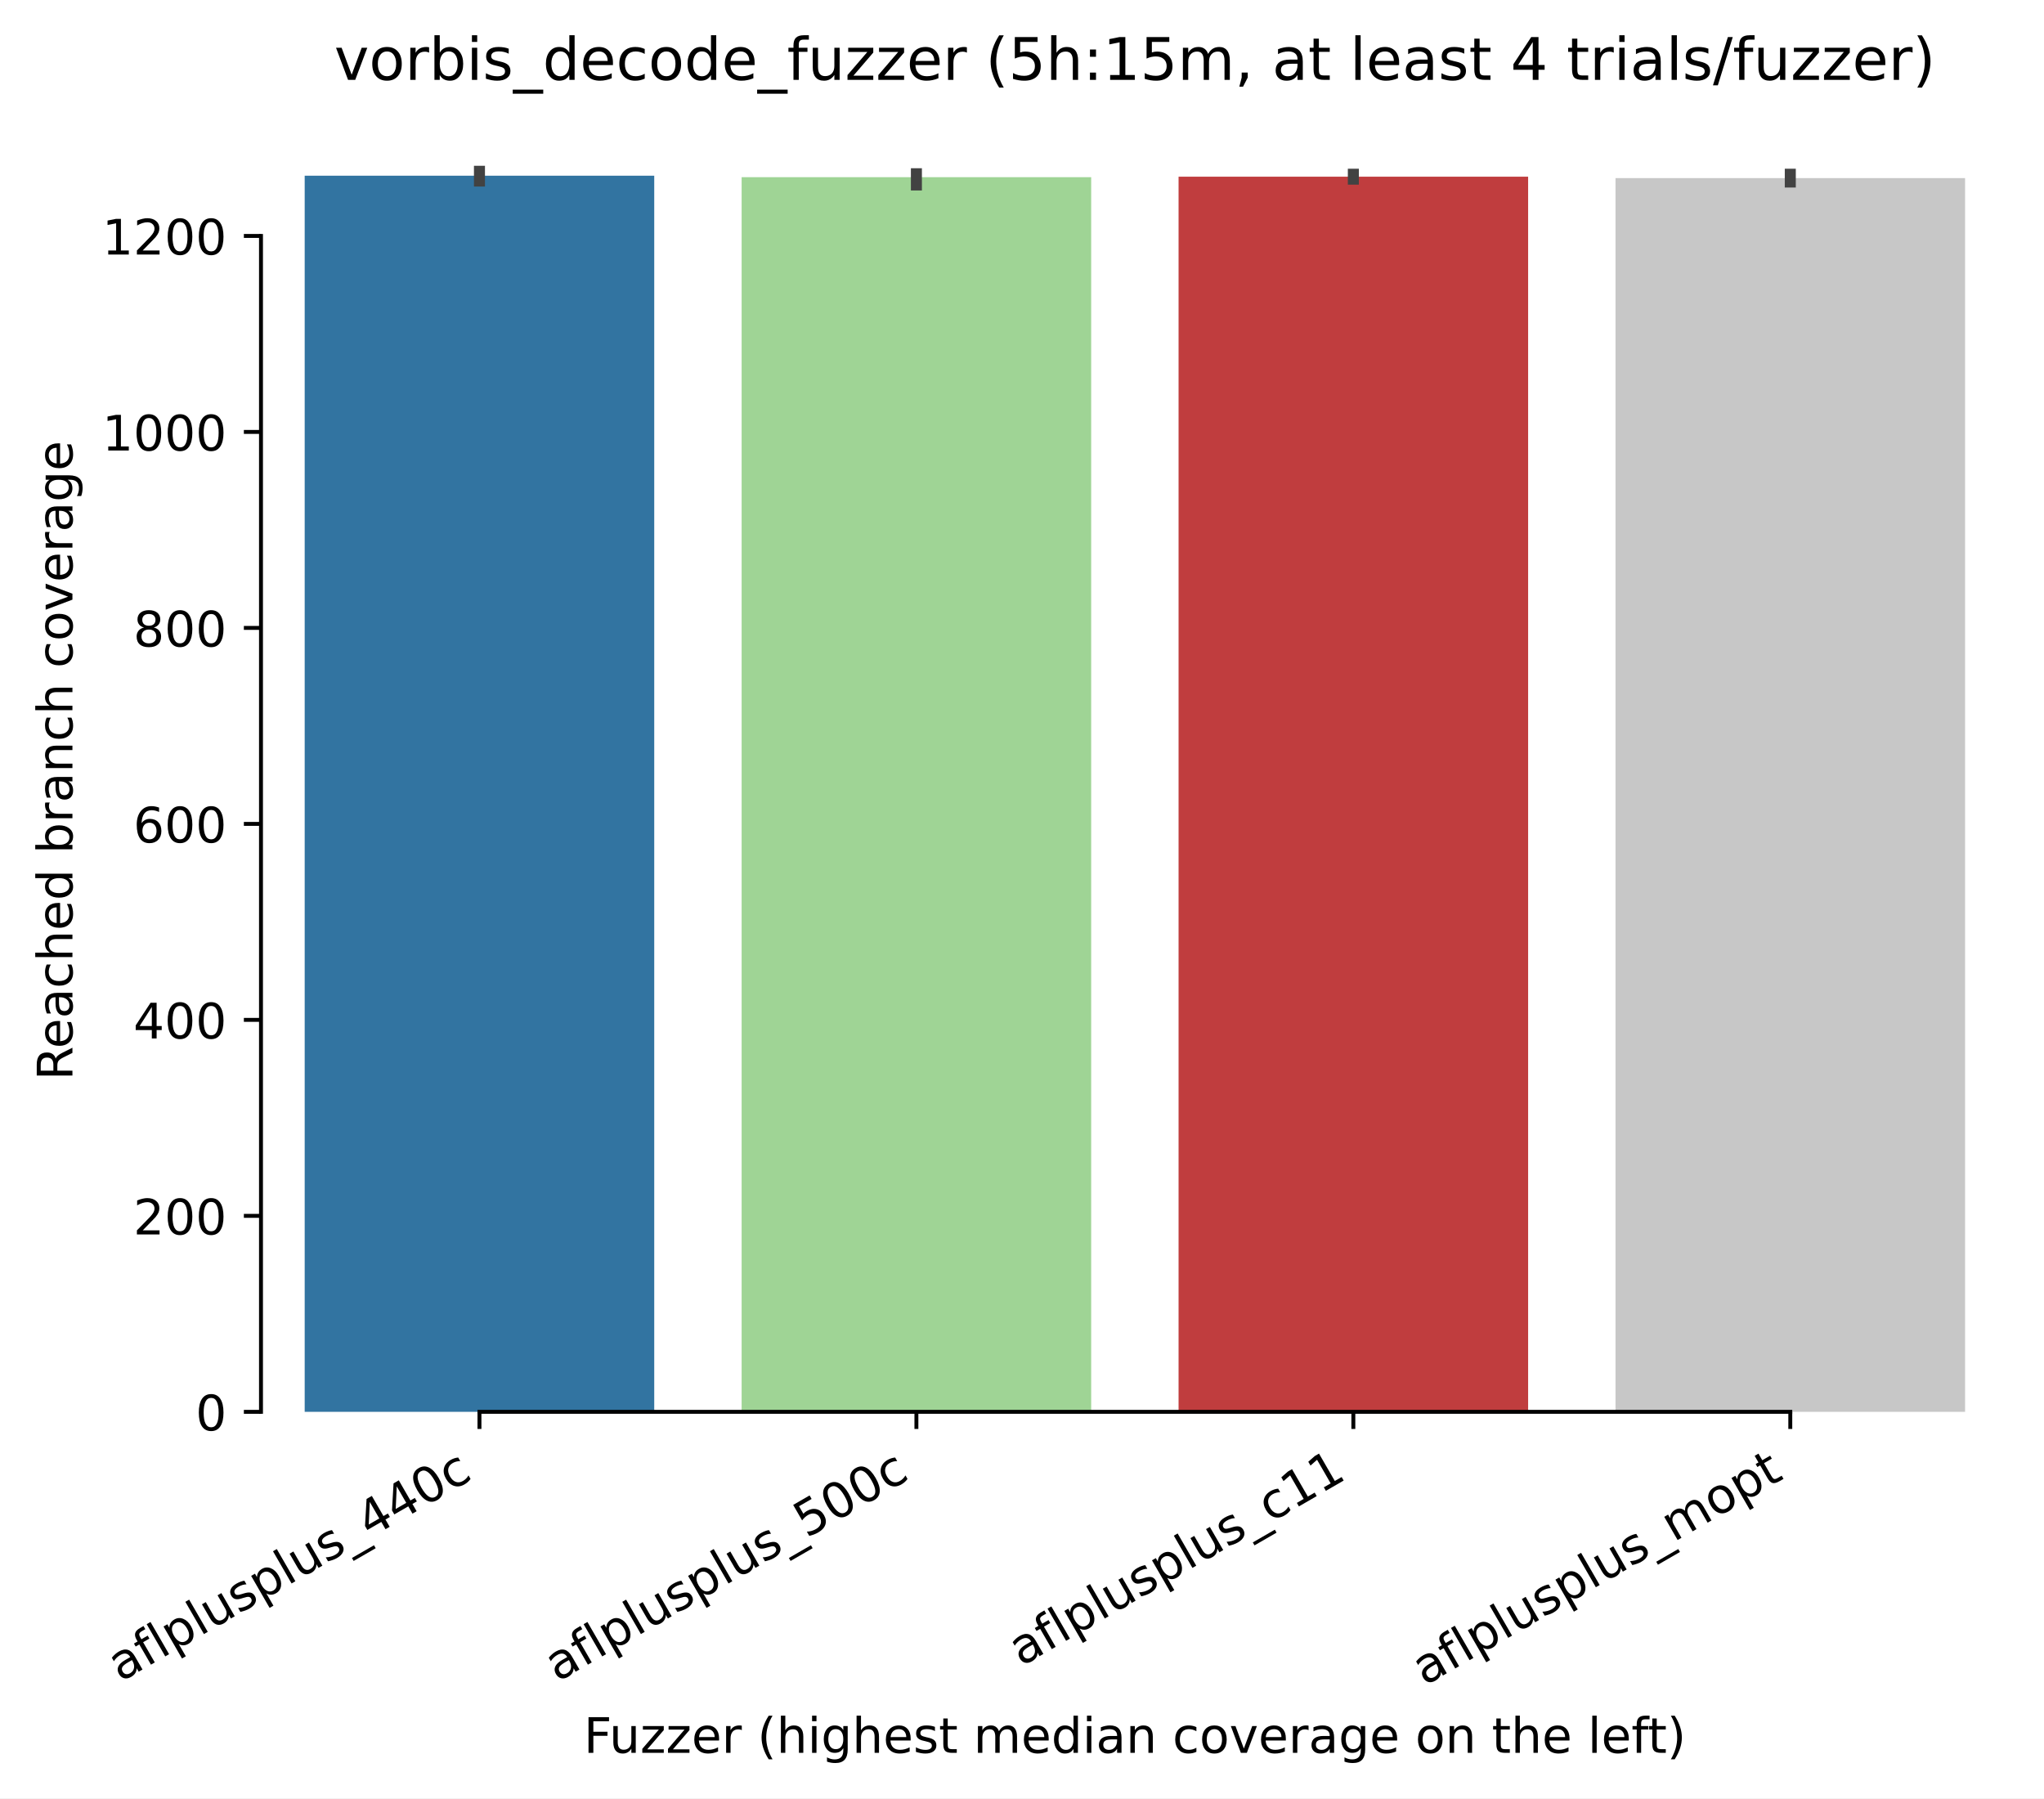
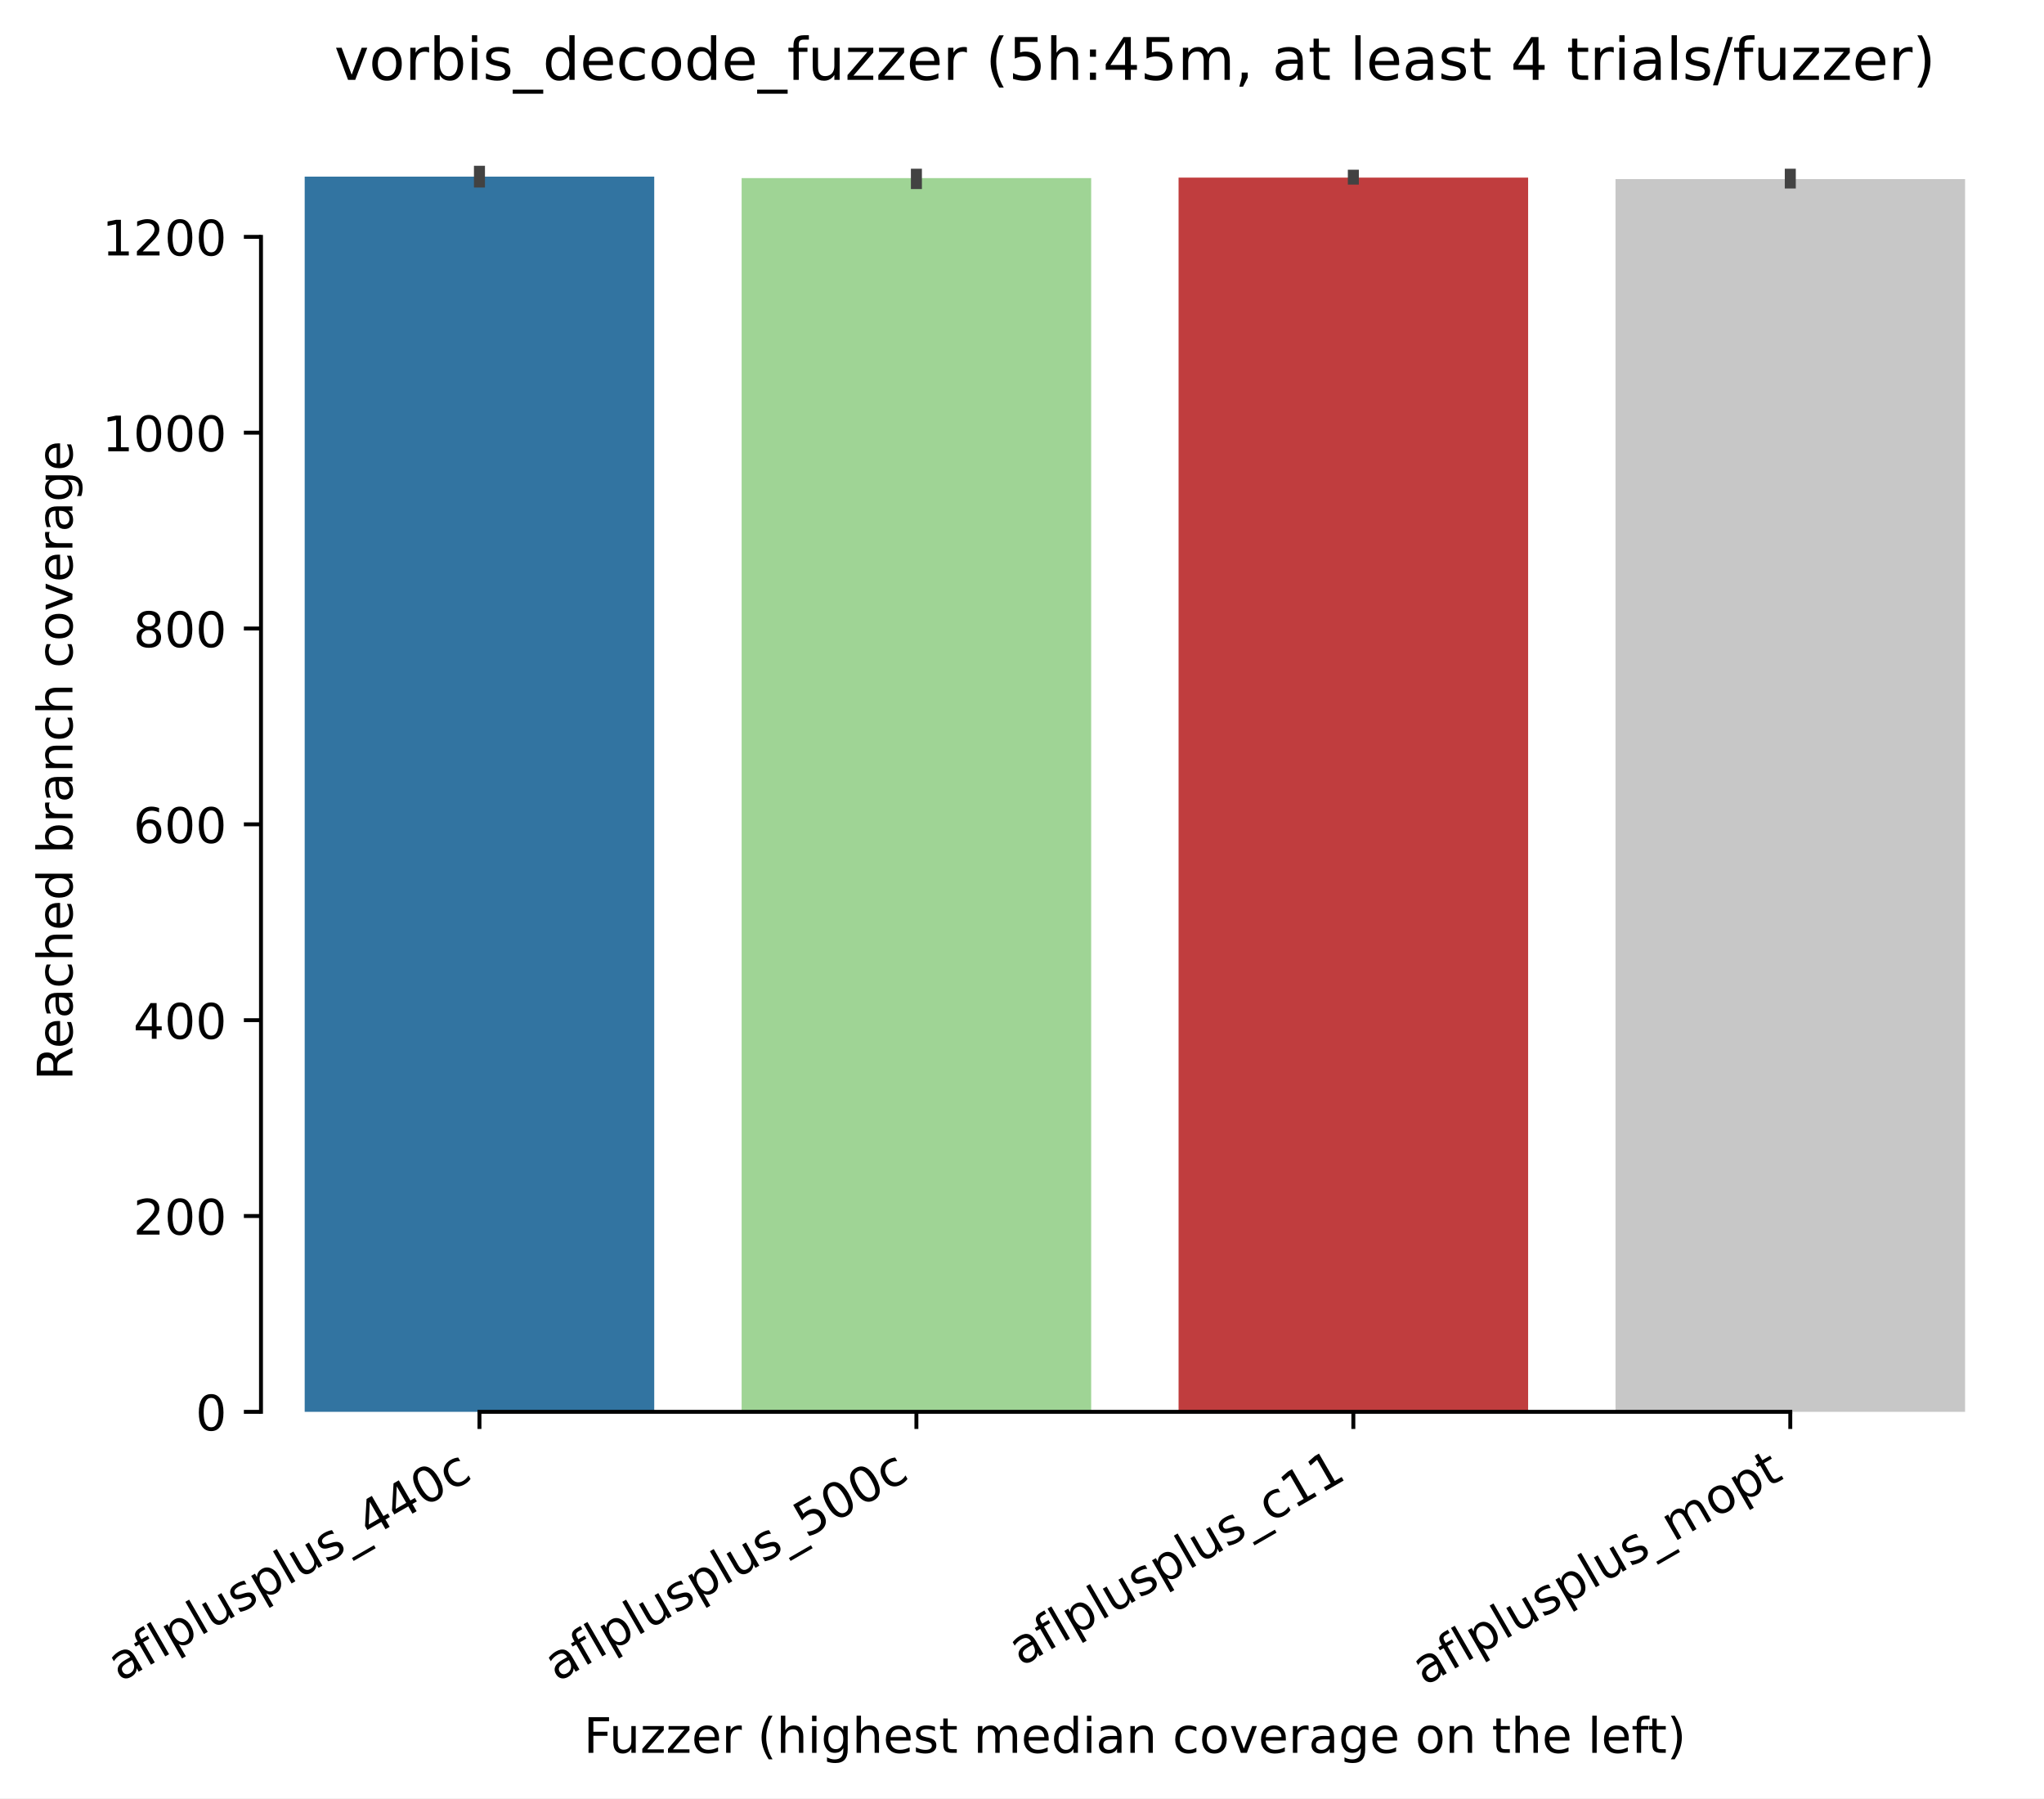
<svg xmlns="http://www.w3.org/2000/svg" xmlns:xlink="http://www.w3.org/1999/xlink" width="417.648pt" height="367.381pt" viewBox="0 0 417.648 367.381" version="1.1">
  <defs>
    <style type="text/css">*{stroke-linejoin: round; stroke-linecap: butt}</style>
  </defs>
  <g id="figure_1">
    <g id="patch_1">
      <path d="M 0 367.381  L 417.648 367.381  L 417.648 0  L 0 0  z " style="fill: #ffffff" />
    </g>
    <g id="axes_1">
      <g id="patch_2">
        <path d="M 53.328 288.43  L 410.448 288.43  L 410.448 22.318  L 53.328 22.318  z " style="fill: #ffffff" />
      </g>
      <g id="patch_3">
-         <path d="M 62.256 288.43  L 133.68 288.43  L 133.68 35.891  L 62.256 35.891  z " clip-path="url(#pa3645a5ab6)" style="fill: #3274a1" />
+         <path d="M 62.256 288.43  L 133.68 288.43  L 133.68 36.09  L 62.256 36.09  z " clip-path="url(#p54b8b3f9fd)" style="fill: #3274a1" />
      </g>
      <g id="patch_4">
-         <path d="M 151.536 288.43  L 222.96 288.43  L 222.96 36.191  L 151.536 36.191  z " clip-path="url(#pa3645a5ab6)" style="fill: #9fd495" />
+         <path d="M 151.536 288.43  L 222.96 288.43  L 222.96 36.39  L 151.536 36.39  z " clip-path="url(#p54b8b3f9fd)" style="fill: #9fd495" />
      </g>
      <g id="patch_5">
-         <path d="M 240.816 288.43  L 312.24 288.43  L 312.24 36.091  L 240.816 36.091  z " clip-path="url(#pa3645a5ab6)" style="fill: #c03d3e" />
+         <path d="M 240.816 288.43  L 312.24 288.43  L 312.24 36.29  L 240.816 36.29  z " clip-path="url(#p54b8b3f9fd)" style="fill: #c03d3e" />
      </g>
      <g id="patch_6">
-         <path d="M 330.096 288.43  L 401.52 288.43  L 401.52 36.391  L 330.096 36.391  z " clip-path="url(#pa3645a5ab6)" style="fill: #c7c7c7" />
+         <path d="M 330.096 288.43  L 401.52 288.43  L 401.52 36.59  L 330.096 36.59  z " clip-path="url(#p54b8b3f9fd)" style="fill: #c7c7c7" />
      </g>
      <g id="matplotlib.axis_1">
        <g id="xtick_1">
          <g id="line2d_1">
            <defs>
-               <path id="m6acb4676bb" d="M 0 0  L 0 3.5  " style="stroke: #000000; stroke-width: 0.8" />
+               <path id="m9830449941" d="M 0 0  L 0 3.5  " style="stroke: #000000; stroke-width: 0.8" />
            </defs>
            <g>
-               <use xlink:href="#m6acb4676bb" x="97.968" y="288.43" style="stroke: #000000; stroke-width: 0.8" />
+               <use xlink:href="#m9830449941" x="97.968" y="288.43" style="stroke: #000000; stroke-width: 0.8" />
            </g>
          </g>
          <g id="text_1">
            <g transform="translate(24.59788 343.6903) rotate(-30) scale(0.1 -0.1)">
              <defs>
                <path id="DejaVuSans-61" d="M 2194 1759  Q 1497 1759 1228 1600  Q 959 1441 959 1056  Q 959 750 1161 570  Q 1363 391 1709 391  Q 2188 391 2477 730  Q 2766 1069 2766 1631  L 2766 1759  L 2194 1759  z M 3341 1997  L 3341 0  L 2766 0  L 2766 531  Q 2569 213 2275 61  Q 1981 -91 1556 -91  Q 1019 -91 701 211  Q 384 513 384 1019  Q 384 1609 779 1909  Q 1175 2209 1959 2209  L 2766 2209  L 2766 2266  Q 2766 2663 2505 2880  Q 2244 3097 1772 3097  Q 1472 3097 1187 3025  Q 903 2953 641 2809  L 641 3341  Q 956 3463 1253 3523  Q 1550 3584 1831 3584  Q 2591 3584 2966 3190  Q 3341 2797 3341 1997  z " transform="scale(0.015625)" />
                <path id="DejaVuSans-66" d="M 2375 4863  L 2375 4384  L 1825 4384  Q 1516 4384 1395 4259  Q 1275 4134 1275 3809  L 1275 3500  L 2222 3500  L 2222 3053  L 1275 3053  L 1275 0  L 697 0  L 697 3053  L 147 3053  L 147 3500  L 697 3500  L 697 3744  Q 697 4328 969 4595  Q 1241 4863 1831 4863  L 2375 4863  z " transform="scale(0.015625)" />
                <path id="DejaVuSans-6c" d="M 603 4863  L 1178 4863  L 1178 0  L 603 0  L 603 4863  z " transform="scale(0.015625)" />
                <path id="DejaVuSans-70" d="M 1159 525  L 1159 -1331  L 581 -1331  L 581 3500  L 1159 3500  L 1159 2969  Q 1341 3281 1617 3432  Q 1894 3584 2278 3584  Q 2916 3584 3314 3078  Q 3713 2572 3713 1747  Q 3713 922 3314 415  Q 2916 -91 2278 -91  Q 1894 -91 1617 61  Q 1341 213 1159 525  z M 3116 1747  Q 3116 2381 2855 2742  Q 2594 3103 2138 3103  Q 1681 3103 1420 2742  Q 1159 2381 1159 1747  Q 1159 1113 1420 752  Q 1681 391 2138 391  Q 2594 391 2855 752  Q 3116 1113 3116 1747  z " transform="scale(0.015625)" />
                <path id="DejaVuSans-75" d="M 544 1381  L 544 3500  L 1119 3500  L 1119 1403  Q 1119 906 1312 657  Q 1506 409 1894 409  Q 2359 409 2629 706  Q 2900 1003 2900 1516  L 2900 3500  L 3475 3500  L 3475 0  L 2900 0  L 2900 538  Q 2691 219 2414 64  Q 2138 -91 1772 -91  Q 1169 -91 856 284  Q 544 659 544 1381  z M 1991 3584  L 1991 3584  z " transform="scale(0.015625)" />
                <path id="DejaVuSans-73" d="M 2834 3397  L 2834 2853  Q 2591 2978 2328 3040  Q 2066 3103 1784 3103  Q 1356 3103 1142 2972  Q 928 2841 928 2578  Q 928 2378 1081 2264  Q 1234 2150 1697 2047  L 1894 2003  Q 2506 1872 2764 1633  Q 3022 1394 3022 966  Q 3022 478 2636 193  Q 2250 -91 1575 -91  Q 1294 -91 989 -36  Q 684 19 347 128  L 347 722  Q 666 556 975 473  Q 1284 391 1588 391  Q 1994 391 2212 530  Q 2431 669 2431 922  Q 2431 1156 2273 1281  Q 2116 1406 1581 1522  L 1381 1569  Q 847 1681 609 1914  Q 372 2147 372 2553  Q 372 3047 722 3315  Q 1072 3584 1716 3584  Q 2034 3584 2315 3537  Q 2597 3491 2834 3397  z " transform="scale(0.015625)" />
                <path id="DejaVuSans-5f" d="M 3263 -1063  L 3263 -1509  L -63 -1509  L -63 -1063  L 3263 -1063  z " transform="scale(0.015625)" />
                <path id="DejaVuSans-34" d="M 2419 4116  L 825 1625  L 2419 1625  L 2419 4116  z M 2253 4666  L 3047 4666  L 3047 1625  L 3713 1625  L 3713 1100  L 3047 1100  L 3047 0  L 2419 0  L 2419 1100  L 313 1100  L 313 1709  L 2253 4666  z " transform="scale(0.015625)" />
                <path id="DejaVuSans-30" d="M 2034 4250  Q 1547 4250 1301 3770  Q 1056 3291 1056 2328  Q 1056 1369 1301 889  Q 1547 409 2034 409  Q 2525 409 2770 889  Q 3016 1369 3016 2328  Q 3016 3291 2770 3770  Q 2525 4250 2034 4250  z M 2034 4750  Q 2819 4750 3233 4129  Q 3647 3509 3647 2328  Q 3647 1150 3233 529  Q 2819 -91 2034 -91  Q 1250 -91 836 529  Q 422 1150 422 2328  Q 422 3509 836 4129  Q 1250 4750 2034 4750  z " transform="scale(0.015625)" />
                <path id="DejaVuSans-63" d="M 3122 3366  L 3122 2828  Q 2878 2963 2633 3030  Q 2388 3097 2138 3097  Q 1578 3097 1268 2742  Q 959 2388 959 1747  Q 959 1106 1268 751  Q 1578 397 2138 397  Q 2388 397 2633 464  Q 2878 531 3122 666  L 3122 134  Q 2881 22 2623 -34  Q 2366 -91 2075 -91  Q 1284 -91 818 406  Q 353 903 353 1747  Q 353 2603 823 3093  Q 1294 3584 2113 3584  Q 2378 3584 2631 3529  Q 2884 3475 3122 3366  z " transform="scale(0.015625)" />
              </defs>
              <use xlink:href="#DejaVuSans-61" />
              <use xlink:href="#DejaVuSans-66" transform="translate(61.2793 0)" />
              <use xlink:href="#DejaVuSans-6c" transform="translate(96.48438 0)" />
              <use xlink:href="#DejaVuSans-70" transform="translate(124.2676 0)" />
              <use xlink:href="#DejaVuSans-6c" transform="translate(187.7441 0)" />
              <use xlink:href="#DejaVuSans-75" transform="translate(215.5273 0)" />
              <use xlink:href="#DejaVuSans-73" transform="translate(278.9062 0)" />
              <use xlink:href="#DejaVuSans-70" transform="translate(331.0059 0)" />
              <use xlink:href="#DejaVuSans-6c" transform="translate(394.4824 0)" />
              <use xlink:href="#DejaVuSans-75" transform="translate(422.2656 0)" />
              <use xlink:href="#DejaVuSans-73" transform="translate(485.6445 0)" />
              <use xlink:href="#DejaVuSans-5f" transform="translate(537.7441 0)" />
              <use xlink:href="#DejaVuSans-34" transform="translate(587.7441 0)" />
              <use xlink:href="#DejaVuSans-34" transform="translate(651.3672 0)" />
              <use xlink:href="#DejaVuSans-30" transform="translate(714.9902 0)" />
              <use xlink:href="#DejaVuSans-63" transform="translate(778.6133 0)" />
            </g>
          </g>
        </g>
        <g id="xtick_2">
          <g id="line2d_2">
            <g>
-               <use xlink:href="#m6acb4676bb" x="187.248" y="288.43" style="stroke: #000000; stroke-width: 0.8" />
+               <use xlink:href="#m9830449941" x="187.248" y="288.43" style="stroke: #000000; stroke-width: 0.8" />
            </g>
          </g>
          <g id="text_2">
            <g transform="translate(113.8779 343.6903) rotate(-30) scale(0.1 -0.1)">
              <defs>
                <path id="DejaVuSans-35" d="M 691 4666  L 3169 4666  L 3169 4134  L 1269 4134  L 1269 2991  Q 1406 3038 1543 3061  Q 1681 3084 1819 3084  Q 2600 3084 3056 2656  Q 3513 2228 3513 1497  Q 3513 744 3044 326  Q 2575 -91 1722 -91  Q 1428 -91 1123 -41  Q 819 9 494 109  L 494 744  Q 775 591 1075 516  Q 1375 441 1709 441  Q 2250 441 2565 725  Q 2881 1009 2881 1497  Q 2881 1984 2565 2268  Q 2250 2553 1709 2553  Q 1456 2553 1204 2497  Q 953 2441 691 2322  L 691 4666  z " transform="scale(0.015625)" />
              </defs>
              <use xlink:href="#DejaVuSans-61" />
              <use xlink:href="#DejaVuSans-66" transform="translate(61.2793 0)" />
              <use xlink:href="#DejaVuSans-6c" transform="translate(96.48438 0)" />
              <use xlink:href="#DejaVuSans-70" transform="translate(124.2676 0)" />
              <use xlink:href="#DejaVuSans-6c" transform="translate(187.7441 0)" />
              <use xlink:href="#DejaVuSans-75" transform="translate(215.5273 0)" />
              <use xlink:href="#DejaVuSans-73" transform="translate(278.9062 0)" />
              <use xlink:href="#DejaVuSans-70" transform="translate(331.0059 0)" />
              <use xlink:href="#DejaVuSans-6c" transform="translate(394.4824 0)" />
              <use xlink:href="#DejaVuSans-75" transform="translate(422.2656 0)" />
              <use xlink:href="#DejaVuSans-73" transform="translate(485.6445 0)" />
              <use xlink:href="#DejaVuSans-5f" transform="translate(537.7441 0)" />
              <use xlink:href="#DejaVuSans-35" transform="translate(587.7441 0)" />
              <use xlink:href="#DejaVuSans-30" transform="translate(651.3672 0)" />
              <use xlink:href="#DejaVuSans-30" transform="translate(714.9902 0)" />
              <use xlink:href="#DejaVuSans-63" transform="translate(778.6133 0)" />
            </g>
          </g>
        </g>
        <g id="xtick_3">
          <g id="line2d_3">
            <g>
-               <use xlink:href="#m6acb4676bb" x="276.528" y="288.43" style="stroke: #000000; stroke-width: 0.8" />
+               <use xlink:href="#m9830449941" x="276.528" y="288.43" style="stroke: #000000; stroke-width: 0.8" />
            </g>
          </g>
          <g id="text_3">
            <g transform="translate(208.668 340.509) rotate(-30) scale(0.1 -0.1)">
              <defs>
                <path id="DejaVuSans-31" d="M 794 531  L 1825 531  L 1825 4091  L 703 3866  L 703 4441  L 1819 4666  L 2450 4666  L 2450 531  L 3481 531  L 3481 0  L 794 0  L 794 531  z " transform="scale(0.015625)" />
              </defs>
              <use xlink:href="#DejaVuSans-61" />
              <use xlink:href="#DejaVuSans-66" transform="translate(61.2793 0)" />
              <use xlink:href="#DejaVuSans-6c" transform="translate(96.48438 0)" />
              <use xlink:href="#DejaVuSans-70" transform="translate(124.2676 0)" />
              <use xlink:href="#DejaVuSans-6c" transform="translate(187.7441 0)" />
              <use xlink:href="#DejaVuSans-75" transform="translate(215.5273 0)" />
              <use xlink:href="#DejaVuSans-73" transform="translate(278.9062 0)" />
              <use xlink:href="#DejaVuSans-70" transform="translate(331.0059 0)" />
              <use xlink:href="#DejaVuSans-6c" transform="translate(394.4824 0)" />
              <use xlink:href="#DejaVuSans-75" transform="translate(422.2656 0)" />
              <use xlink:href="#DejaVuSans-73" transform="translate(485.6445 0)" />
              <use xlink:href="#DejaVuSans-5f" transform="translate(537.7441 0)" />
              <use xlink:href="#DejaVuSans-63" transform="translate(587.7441 0)" />
              <use xlink:href="#DejaVuSans-31" transform="translate(642.7246 0)" />
              <use xlink:href="#DejaVuSans-31" transform="translate(706.3477 0)" />
            </g>
          </g>
        </g>
        <g id="xtick_4">
          <g id="line2d_4">
            <g>
-               <use xlink:href="#m6acb4676bb" x="365.808" y="288.43" style="stroke: #000000; stroke-width: 0.8" />
+               <use xlink:href="#m9830449941" x="365.808" y="288.43" style="stroke: #000000; stroke-width: 0.8" />
            </g>
          </g>
          <g id="text_4">
            <g transform="translate(291.1023 344.4613) rotate(-30) scale(0.1 -0.1)">
              <defs>
                <path id="DejaVuSans-6d" d="M 3328 2828  Q 3544 3216 3844 3400  Q 4144 3584 4550 3584  Q 5097 3584 5394 3201  Q 5691 2819 5691 2113  L 5691 0  L 5113 0  L 5113 2094  Q 5113 2597 4934 2840  Q 4756 3084 4391 3084  Q 3944 3084 3684 2787  Q 3425 2491 3425 1978  L 3425 0  L 2847 0  L 2847 2094  Q 2847 2600 2669 2842  Q 2491 3084 2119 3084  Q 1678 3084 1418 2786  Q 1159 2488 1159 1978  L 1159 0  L 581 0  L 581 3500  L 1159 3500  L 1159 2956  Q 1356 3278 1631 3431  Q 1906 3584 2284 3584  Q 2666 3584 2933 3390  Q 3200 3197 3328 2828  z " transform="scale(0.015625)" />
                <path id="DejaVuSans-6f" d="M 1959 3097  Q 1497 3097 1228 2736  Q 959 2375 959 1747  Q 959 1119 1226 758  Q 1494 397 1959 397  Q 2419 397 2687 759  Q 2956 1122 2956 1747  Q 2956 2369 2687 2733  Q 2419 3097 1959 3097  z M 1959 3584  Q 2709 3584 3137 3096  Q 3566 2609 3566 1747  Q 3566 888 3137 398  Q 2709 -91 1959 -91  Q 1206 -91 779 398  Q 353 888 353 1747  Q 353 2609 779 3096  Q 1206 3584 1959 3584  z " transform="scale(0.015625)" />
                <path id="DejaVuSans-74" d="M 1172 4494  L 1172 3500  L 2356 3500  L 2356 3053  L 1172 3053  L 1172 1153  Q 1172 725 1289 603  Q 1406 481 1766 481  L 2356 481  L 2356 0  L 1766 0  Q 1100 0 847 248  Q 594 497 594 1153  L 594 3053  L 172 3053  L 172 3500  L 594 3500  L 594 4494  L 1172 4494  z " transform="scale(0.015625)" />
              </defs>
              <use xlink:href="#DejaVuSans-61" />
              <use xlink:href="#DejaVuSans-66" transform="translate(61.2793 0)" />
              <use xlink:href="#DejaVuSans-6c" transform="translate(96.48438 0)" />
              <use xlink:href="#DejaVuSans-70" transform="translate(124.2676 0)" />
              <use xlink:href="#DejaVuSans-6c" transform="translate(187.7441 0)" />
              <use xlink:href="#DejaVuSans-75" transform="translate(215.5273 0)" />
              <use xlink:href="#DejaVuSans-73" transform="translate(278.9062 0)" />
              <use xlink:href="#DejaVuSans-70" transform="translate(331.0059 0)" />
              <use xlink:href="#DejaVuSans-6c" transform="translate(394.4824 0)" />
              <use xlink:href="#DejaVuSans-75" transform="translate(422.2656 0)" />
              <use xlink:href="#DejaVuSans-73" transform="translate(485.6445 0)" />
              <use xlink:href="#DejaVuSans-5f" transform="translate(537.7441 0)" />
              <use xlink:href="#DejaVuSans-6d" transform="translate(587.7441 0)" />
              <use xlink:href="#DejaVuSans-6f" transform="translate(685.1562 0)" />
              <use xlink:href="#DejaVuSans-70" transform="translate(746.3379 0)" />
              <use xlink:href="#DejaVuSans-74" transform="translate(809.8145 0)" />
            </g>
          </g>
        </g>
        <g id="text_5">
          <g transform="translate(119.2702 358.1017) scale(0.1 -0.1)">
            <defs>
              <path id="DejaVuSans-46" d="M 628 4666  L 3309 4666  L 3309 4134  L 1259 4134  L 1259 2759  L 3109 2759  L 3109 2228  L 1259 2228  L 1259 0  L 628 0  L 628 4666  z " transform="scale(0.015625)" />
              <path id="DejaVuSans-7a" d="M 353 3500  L 3084 3500  L 3084 2975  L 922 459  L 3084 459  L 3084 0  L 275 0  L 275 525  L 2438 3041  L 353 3041  L 353 3500  z " transform="scale(0.015625)" />
              <path id="DejaVuSans-65" d="M 3597 1894  L 3597 1613  L 953 1613  Q 991 1019 1311 708  Q 1631 397 2203 397  Q 2534 397 2845 478  Q 3156 559 3463 722  L 3463 178  Q 3153 47 2828 -22  Q 2503 -91 2169 -91  Q 1331 -91 842 396  Q 353 884 353 1716  Q 353 2575 817 3079  Q 1281 3584 2069 3584  Q 2775 3584 3186 3129  Q 3597 2675 3597 1894  z M 3022 2063  Q 3016 2534 2758 2815  Q 2500 3097 2075 3097  Q 1594 3097 1305 2825  Q 1016 2553 972 2059  L 3022 2063  z " transform="scale(0.015625)" />
              <path id="DejaVuSans-72" d="M 2631 2963  Q 2534 3019 2420 3045  Q 2306 3072 2169 3072  Q 1681 3072 1420 2755  Q 1159 2438 1159 1844  L 1159 0  L 581 0  L 581 3500  L 1159 3500  L 1159 2956  Q 1341 3275 1631 3429  Q 1922 3584 2338 3584  Q 2397 3584 2469 3576  Q 2541 3569 2628 3553  L 2631 2963  z " transform="scale(0.015625)" />
              <path id="DejaVuSans-20" transform="scale(0.015625)" />
              <path id="DejaVuSans-28" d="M 1984 4856  Q 1566 4138 1362 3434  Q 1159 2731 1159 2009  Q 1159 1288 1364 580  Q 1569 -128 1984 -844  L 1484 -844  Q 1016 -109 783 600  Q 550 1309 550 2009  Q 550 2706 781 3412  Q 1013 4119 1484 4856  L 1984 4856  z " transform="scale(0.015625)" />
              <path id="DejaVuSans-68" d="M 3513 2113  L 3513 0  L 2938 0  L 2938 2094  Q 2938 2591 2744 2837  Q 2550 3084 2163 3084  Q 1697 3084 1428 2787  Q 1159 2491 1159 1978  L 1159 0  L 581 0  L 581 4863  L 1159 4863  L 1159 2956  Q 1366 3272 1645 3428  Q 1925 3584 2291 3584  Q 2894 3584 3203 3211  Q 3513 2838 3513 2113  z " transform="scale(0.015625)" />
              <path id="DejaVuSans-69" d="M 603 3500  L 1178 3500  L 1178 0  L 603 0  L 603 3500  z M 603 4863  L 1178 4863  L 1178 4134  L 603 4134  L 603 4863  z " transform="scale(0.015625)" />
              <path id="DejaVuSans-67" d="M 2906 1791  Q 2906 2416 2648 2759  Q 2391 3103 1925 3103  Q 1463 3103 1205 2759  Q 947 2416 947 1791  Q 947 1169 1205 825  Q 1463 481 1925 481  Q 2391 481 2648 825  Q 2906 1169 2906 1791  z M 3481 434  Q 3481 -459 3084 -895  Q 2688 -1331 1869 -1331  Q 1566 -1331 1297 -1286  Q 1028 -1241 775 -1147  L 775 -588  Q 1028 -725 1275 -790  Q 1522 -856 1778 -856  Q 2344 -856 2625 -561  Q 2906 -266 2906 331  L 2906 616  Q 2728 306 2450 153  Q 2172 0 1784 0  Q 1141 0 747 490  Q 353 981 353 1791  Q 353 2603 747 3093  Q 1141 3584 1784 3584  Q 2172 3584 2450 3431  Q 2728 3278 2906 2969  L 2906 3500  L 3481 3500  L 3481 434  z " transform="scale(0.015625)" />
              <path id="DejaVuSans-64" d="M 2906 2969  L 2906 4863  L 3481 4863  L 3481 0  L 2906 0  L 2906 525  Q 2725 213 2448 61  Q 2172 -91 1784 -91  Q 1150 -91 751 415  Q 353 922 353 1747  Q 353 2572 751 3078  Q 1150 3584 1784 3584  Q 2172 3584 2448 3432  Q 2725 3281 2906 2969  z M 947 1747  Q 947 1113 1208 752  Q 1469 391 1925 391  Q 2381 391 2643 752  Q 2906 1113 2906 1747  Q 2906 2381 2643 2742  Q 2381 3103 1925 3103  Q 1469 3103 1208 2742  Q 947 2381 947 1747  z " transform="scale(0.015625)" />
              <path id="DejaVuSans-6e" d="M 3513 2113  L 3513 0  L 2938 0  L 2938 2094  Q 2938 2591 2744 2837  Q 2550 3084 2163 3084  Q 1697 3084 1428 2787  Q 1159 2491 1159 1978  L 1159 0  L 581 0  L 581 3500  L 1159 3500  L 1159 2956  Q 1366 3272 1645 3428  Q 1925 3584 2291 3584  Q 2894 3584 3203 3211  Q 3513 2838 3513 2113  z " transform="scale(0.015625)" />
              <path id="DejaVuSans-76" d="M 191 3500  L 800 3500  L 1894 563  L 2988 3500  L 3597 3500  L 2284 0  L 1503 0  L 191 3500  z " transform="scale(0.015625)" />
              <path id="DejaVuSans-29" d="M 513 4856  L 1013 4856  Q 1481 4119 1714 3412  Q 1947 2706 1947 2009  Q 1947 1309 1714 600  Q 1481 -109 1013 -844  L 513 -844  Q 928 -128 1133 580  Q 1338 1288 1338 2009  Q 1338 2731 1133 3434  Q 928 4138 513 4856  z " transform="scale(0.015625)" />
            </defs>
            <use xlink:href="#DejaVuSans-46" />
            <use xlink:href="#DejaVuSans-75" transform="translate(52.01953 0)" />
            <use xlink:href="#DejaVuSans-7a" transform="translate(115.3984 0)" />
            <use xlink:href="#DejaVuSans-7a" transform="translate(167.8887 0)" />
            <use xlink:href="#DejaVuSans-65" transform="translate(220.3789 0)" />
            <use xlink:href="#DejaVuSans-72" transform="translate(281.9023 0)" />
            <use xlink:href="#DejaVuSans-20" transform="translate(323.0156 0)" />
            <use xlink:href="#DejaVuSans-28" transform="translate(354.8027 0)" />
            <use xlink:href="#DejaVuSans-68" transform="translate(393.8164 0)" />
            <use xlink:href="#DejaVuSans-69" transform="translate(457.1953 0)" />
            <use xlink:href="#DejaVuSans-67" transform="translate(484.9785 0)" />
            <use xlink:href="#DejaVuSans-68" transform="translate(548.4551 0)" />
            <use xlink:href="#DejaVuSans-65" transform="translate(611.834 0)" />
            <use xlink:href="#DejaVuSans-73" transform="translate(673.3574 0)" />
            <use xlink:href="#DejaVuSans-74" transform="translate(725.457 0)" />
            <use xlink:href="#DejaVuSans-20" transform="translate(764.666 0)" />
            <use xlink:href="#DejaVuSans-6d" transform="translate(796.4531 0)" />
            <use xlink:href="#DejaVuSans-65" transform="translate(893.8652 0)" />
            <use xlink:href="#DejaVuSans-64" transform="translate(955.3887 0)" />
            <use xlink:href="#DejaVuSans-69" transform="translate(1018.865 0)" />
            <use xlink:href="#DejaVuSans-61" transform="translate(1046.648 0)" />
            <use xlink:href="#DejaVuSans-6e" transform="translate(1107.928 0)" />
            <use xlink:href="#DejaVuSans-20" transform="translate(1171.307 0)" />
            <use xlink:href="#DejaVuSans-63" transform="translate(1203.094 0)" />
            <use xlink:href="#DejaVuSans-6f" transform="translate(1258.074 0)" />
            <use xlink:href="#DejaVuSans-76" transform="translate(1319.256 0)" />
            <use xlink:href="#DejaVuSans-65" transform="translate(1378.436 0)" />
            <use xlink:href="#DejaVuSans-72" transform="translate(1439.959 0)" />
            <use xlink:href="#DejaVuSans-61" transform="translate(1481.072 0)" />
            <use xlink:href="#DejaVuSans-67" transform="translate(1542.352 0)" />
            <use xlink:href="#DejaVuSans-65" transform="translate(1605.828 0)" />
            <use xlink:href="#DejaVuSans-20" transform="translate(1667.352 0)" />
            <use xlink:href="#DejaVuSans-6f" transform="translate(1699.139 0)" />
            <use xlink:href="#DejaVuSans-6e" transform="translate(1760.32 0)" />
            <use xlink:href="#DejaVuSans-20" transform="translate(1823.699 0)" />
            <use xlink:href="#DejaVuSans-74" transform="translate(1855.486 0)" />
            <use xlink:href="#DejaVuSans-68" transform="translate(1894.695 0)" />
            <use xlink:href="#DejaVuSans-65" transform="translate(1958.074 0)" />
            <use xlink:href="#DejaVuSans-20" transform="translate(2019.598 0)" />
            <use xlink:href="#DejaVuSans-6c" transform="translate(2051.385 0)" />
            <use xlink:href="#DejaVuSans-65" transform="translate(2079.168 0)" />
            <use xlink:href="#DejaVuSans-66" transform="translate(2140.691 0)" />
            <use xlink:href="#DejaVuSans-74" transform="translate(2174.146 0)" />
            <use xlink:href="#DejaVuSans-29" transform="translate(2213.355 0)" />
          </g>
        </g>
      </g>
      <g id="matplotlib.axis_2">
        <g id="ytick_1">
          <g id="line2d_5">
            <defs>
-               <path id="m32dea10f8a" d="M 0 0  L -3.5 0  " style="stroke: #000000; stroke-width: 0.8" />
+               <path id="mf217afce99" d="M 0 0  L -3.5 0  " style="stroke: #000000; stroke-width: 0.8" />
            </defs>
            <g>
-               <use xlink:href="#m32dea10f8a" x="53.328" y="288.43" style="stroke: #000000; stroke-width: 0.8" />
+               <use xlink:href="#mf217afce99" x="53.328" y="288.43" style="stroke: #000000; stroke-width: 0.8" />
            </g>
          </g>
          <g id="text_6">
            <g transform="translate(39.96563 292.2293) scale(0.1 -0.1)">
              <use xlink:href="#DejaVuSans-30" />
            </g>
          </g>
        </g>
        <g id="ytick_2">
          <g id="line2d_6">
            <g>
-               <use xlink:href="#m32dea10f8a" x="53.328" y="248.392" style="stroke: #000000; stroke-width: 0.8" />
+               <use xlink:href="#mf217afce99" x="53.328" y="248.424" style="stroke: #000000; stroke-width: 0.8" />
            </g>
          </g>
          <g id="text_7">
-             <g transform="translate(27.24063 252.1914) scale(0.1 -0.1)">
+             <g transform="translate(27.24063 252.223) scale(0.1 -0.1)">
              <defs>
                <path id="DejaVuSans-32" d="M 1228 531  L 3431 531  L 3431 0  L 469 0  L 469 531  Q 828 903 1448 1529  Q 2069 2156 2228 2338  Q 2531 2678 2651 2914  Q 2772 3150 2772 3378  Q 2772 3750 2511 3984  Q 2250 4219 1831 4219  Q 1534 4219 1204 4116  Q 875 4013 500 3803  L 500 4441  Q 881 4594 1212 4672  Q 1544 4750 1819 4750  Q 2544 4750 2975 4387  Q 3406 4025 3406 3419  Q 3406 3131 3298 2873  Q 3191 2616 2906 2266  Q 2828 2175 2409 1742  Q 1991 1309 1228 531  z " transform="scale(0.015625)" />
              </defs>
              <use xlink:href="#DejaVuSans-32" />
              <use xlink:href="#DejaVuSans-30" transform="translate(63.62305 0)" />
              <use xlink:href="#DejaVuSans-30" transform="translate(127.2461 0)" />
            </g>
          </g>
        </g>
        <g id="ytick_3">
          <g id="line2d_7">
            <g>
-               <use xlink:href="#m32dea10f8a" x="53.328" y="208.354" style="stroke: #000000; stroke-width: 0.8" />
+               <use xlink:href="#mf217afce99" x="53.328" y="208.417" style="stroke: #000000; stroke-width: 0.8" />
            </g>
          </g>
          <g id="text_8">
-             <g transform="translate(27.24063 212.1535) scale(0.1 -0.1)">
+             <g transform="translate(27.24063 212.2167) scale(0.1 -0.1)">
              <use xlink:href="#DejaVuSans-34" />
              <use xlink:href="#DejaVuSans-30" transform="translate(63.62305 0)" />
              <use xlink:href="#DejaVuSans-30" transform="translate(127.2461 0)" />
            </g>
          </g>
        </g>
        <g id="ytick_4">
          <g id="line2d_8">
            <g>
-               <use xlink:href="#m32dea10f8a" x="53.328" y="168.316" style="stroke: #000000; stroke-width: 0.8" />
+               <use xlink:href="#mf217afce99" x="53.328" y="168.411" style="stroke: #000000; stroke-width: 0.8" />
            </g>
          </g>
          <g id="text_9">
-             <g transform="translate(27.24063 172.1156) scale(0.1 -0.1)">
+             <g transform="translate(27.24063 172.2104) scale(0.1 -0.1)">
              <defs>
                <path id="DejaVuSans-36" d="M 2113 2584  Q 1688 2584 1439 2293  Q 1191 2003 1191 1497  Q 1191 994 1439 701  Q 1688 409 2113 409  Q 2538 409 2786 701  Q 3034 994 3034 1497  Q 3034 2003 2786 2293  Q 2538 2584 2113 2584  z M 3366 4563  L 3366 3988  Q 3128 4100 2886 4159  Q 2644 4219 2406 4219  Q 1781 4219 1451 3797  Q 1122 3375 1075 2522  Q 1259 2794 1537 2939  Q 1816 3084 2150 3084  Q 2853 3084 3261 2657  Q 3669 2231 3669 1497  Q 3669 778 3244 343  Q 2819 -91 2113 -91  Q 1303 -91 875 529  Q 447 1150 447 2328  Q 447 3434 972 4092  Q 1497 4750 2381 4750  Q 2619 4750 2861 4703  Q 3103 4656 3366 4563  z " transform="scale(0.015625)" />
              </defs>
              <use xlink:href="#DejaVuSans-36" />
              <use xlink:href="#DejaVuSans-30" transform="translate(63.62305 0)" />
              <use xlink:href="#DejaVuSans-30" transform="translate(127.2461 0)" />
            </g>
          </g>
        </g>
        <g id="ytick_5">
          <g id="line2d_9">
            <g>
-               <use xlink:href="#m32dea10f8a" x="53.328" y="128.278" style="stroke: #000000; stroke-width: 0.8" />
+               <use xlink:href="#mf217afce99" x="53.328" y="128.405" style="stroke: #000000; stroke-width: 0.8" />
            </g>
          </g>
          <g id="text_10">
-             <g transform="translate(27.24063 132.0777) scale(0.1 -0.1)">
+             <g transform="translate(27.24063 132.2041) scale(0.1 -0.1)">
              <defs>
                <path id="DejaVuSans-38" d="M 2034 2216  Q 1584 2216 1326 1975  Q 1069 1734 1069 1313  Q 1069 891 1326 650  Q 1584 409 2034 409  Q 2484 409 2743 651  Q 3003 894 3003 1313  Q 3003 1734 2745 1975  Q 2488 2216 2034 2216  z M 1403 2484  Q 997 2584 770 2862  Q 544 3141 544 3541  Q 544 4100 942 4425  Q 1341 4750 2034 4750  Q 2731 4750 3128 4425  Q 3525 4100 3525 3541  Q 3525 3141 3298 2862  Q 3072 2584 2669 2484  Q 3125 2378 3379 2068  Q 3634 1759 3634 1313  Q 3634 634 3220 271  Q 2806 -91 2034 -91  Q 1263 -91 848 271  Q 434 634 434 1313  Q 434 1759 690 2068  Q 947 2378 1403 2484  z M 1172 3481  Q 1172 3119 1398 2916  Q 1625 2713 2034 2713  Q 2441 2713 2670 2916  Q 2900 3119 2900 3481  Q 2900 3844 2670 4047  Q 2441 4250 2034 4250  Q 1625 4250 1398 4047  Q 1172 3844 1172 3481  z " transform="scale(0.015625)" />
              </defs>
              <use xlink:href="#DejaVuSans-38" />
              <use xlink:href="#DejaVuSans-30" transform="translate(63.62305 0)" />
              <use xlink:href="#DejaVuSans-30" transform="translate(127.2461 0)" />
            </g>
          </g>
        </g>
        <g id="ytick_6">
          <g id="line2d_10">
            <g>
-               <use xlink:href="#m32dea10f8a" x="53.328" y="88.241" style="stroke: #000000; stroke-width: 0.8" />
+               <use xlink:href="#mf217afce99" x="53.328" y="88.399" style="stroke: #000000; stroke-width: 0.8" />
            </g>
          </g>
          <g id="text_11">
-             <g transform="translate(20.87813 92.03977) scale(0.1 -0.1)">
+             <g transform="translate(20.87813 92.19777) scale(0.1 -0.1)">
              <use xlink:href="#DejaVuSans-31" />
              <use xlink:href="#DejaVuSans-30" transform="translate(63.62305 0)" />
              <use xlink:href="#DejaVuSans-30" transform="translate(127.2461 0)" />
              <use xlink:href="#DejaVuSans-30" transform="translate(190.8691 0)" />
            </g>
          </g>
        </g>
        <g id="ytick_7">
          <g id="line2d_11">
            <g>
-               <use xlink:href="#m32dea10f8a" x="53.328" y="48.203" style="stroke: #000000; stroke-width: 0.8" />
+               <use xlink:href="#mf217afce99" x="53.328" y="48.392" style="stroke: #000000; stroke-width: 0.8" />
            </g>
          </g>
          <g id="text_12">
-             <g transform="translate(20.87813 52.00186) scale(0.1 -0.1)">
+             <g transform="translate(20.87813 52.19146) scale(0.1 -0.1)">
              <use xlink:href="#DejaVuSans-31" />
              <use xlink:href="#DejaVuSans-32" transform="translate(63.62305 0)" />
              <use xlink:href="#DejaVuSans-30" transform="translate(127.2461 0)" />
              <use xlink:href="#DejaVuSans-30" transform="translate(190.8691 0)" />
            </g>
          </g>
        </g>
        <g id="text_13">
          <g transform="translate(14.79844 220.7062) rotate(-90) scale(0.1 -0.1)">
            <defs>
              <path id="DejaVuSans-52" d="M 2841 2188  Q 3044 2119 3236 1894  Q 3428 1669 3622 1275  L 4263 0  L 3584 0  L 2988 1197  Q 2756 1666 2539 1819  Q 2322 1972 1947 1972  L 1259 1972  L 1259 0  L 628 0  L 628 4666  L 2053 4666  Q 2853 4666 3247 4331  Q 3641 3997 3641 3322  Q 3641 2881 3436 2590  Q 3231 2300 2841 2188  z M 1259 4147  L 1259 2491  L 2053 2491  Q 2509 2491 2742 2702  Q 2975 2913 2975 3322  Q 2975 3731 2742 3939  Q 2509 4147 2053 4147  L 1259 4147  z " transform="scale(0.015625)" />
              <path id="DejaVuSans-62" d="M 3116 1747  Q 3116 2381 2855 2742  Q 2594 3103 2138 3103  Q 1681 3103 1420 2742  Q 1159 2381 1159 1747  Q 1159 1113 1420 752  Q 1681 391 2138 391  Q 2594 391 2855 752  Q 3116 1113 3116 1747  z M 1159 2969  Q 1341 3281 1617 3432  Q 1894 3584 2278 3584  Q 2916 3584 3314 3078  Q 3713 2572 3713 1747  Q 3713 922 3314 415  Q 2916 -91 2278 -91  Q 1894 -91 1617 61  Q 1341 213 1159 525  L 1159 0  L 581 0  L 581 4863  L 1159 4863  L 1159 2969  z " transform="scale(0.015625)" />
            </defs>
            <use xlink:href="#DejaVuSans-52" />
            <use xlink:href="#DejaVuSans-65" transform="translate(64.98242 0)" />
            <use xlink:href="#DejaVuSans-61" transform="translate(126.5059 0)" />
            <use xlink:href="#DejaVuSans-63" transform="translate(187.7852 0)" />
            <use xlink:href="#DejaVuSans-68" transform="translate(242.7656 0)" />
            <use xlink:href="#DejaVuSans-65" transform="translate(306.1445 0)" />
            <use xlink:href="#DejaVuSans-64" transform="translate(367.668 0)" />
            <use xlink:href="#DejaVuSans-20" transform="translate(431.1445 0)" />
            <use xlink:href="#DejaVuSans-62" transform="translate(462.9316 0)" />
            <use xlink:href="#DejaVuSans-72" transform="translate(526.4082 0)" />
            <use xlink:href="#DejaVuSans-61" transform="translate(567.5215 0)" />
            <use xlink:href="#DejaVuSans-6e" transform="translate(628.8008 0)" />
            <use xlink:href="#DejaVuSans-63" transform="translate(692.1797 0)" />
            <use xlink:href="#DejaVuSans-68" transform="translate(747.1602 0)" />
            <use xlink:href="#DejaVuSans-20" transform="translate(810.5391 0)" />
            <use xlink:href="#DejaVuSans-63" transform="translate(842.3262 0)" />
            <use xlink:href="#DejaVuSans-6f" transform="translate(897.3066 0)" />
            <use xlink:href="#DejaVuSans-76" transform="translate(958.4883 0)" />
            <use xlink:href="#DejaVuSans-65" transform="translate(1017.668 0)" />
            <use xlink:href="#DejaVuSans-72" transform="translate(1079.191 0)" />
            <use xlink:href="#DejaVuSans-61" transform="translate(1120.305 0)" />
            <use xlink:href="#DejaVuSans-67" transform="translate(1181.584 0)" />
            <use xlink:href="#DejaVuSans-65" transform="translate(1245.061 0)" />
          </g>
        </g>
      </g>
      <g id="line2d_12">
-         <path d="M 97.968 36.992  L 97.968 34.99  " clip-path="url(#pa3645a5ab6)" style="fill: none; stroke: #424242; stroke-width: 2.25; stroke-linecap: square" />
+         <path d="M 97.968 37.19  L 97.968 34.99  " clip-path="url(#p54b8b3f9fd)" style="fill: none; stroke: #424242; stroke-width: 2.25; stroke-linecap: square" />
      </g>
      <g id="line2d_13">
-         <path d="M 187.248 37.793  L 187.248 35.491  " clip-path="url(#pa3645a5ab6)" style="fill: none; stroke: #424242; stroke-width: 2.25; stroke-linecap: square" />
+         <path d="M 187.248 37.503  L 187.248 35.59  " clip-path="url(#p54b8b3f9fd)" style="fill: none; stroke: #424242; stroke-width: 2.25; stroke-linecap: square" />
      </g>
      <g id="line2d_14">
-         <path d="M 276.528 36.592  L 276.528 35.591  " clip-path="url(#pa3645a5ab6)" style="fill: none; stroke: #424242; stroke-width: 2.25; stroke-linecap: square" />
+         <path d="M 276.528 36.59  L 276.528 35.79  " clip-path="url(#p54b8b3f9fd)" style="fill: none; stroke: #424242; stroke-width: 2.25; stroke-linecap: square" />
      </g>
      <g id="line2d_15">
-         <path d="M 365.808 37.192  L 365.808 35.591  " clip-path="url(#pa3645a5ab6)" style="fill: none; stroke: #424242; stroke-width: 2.25; stroke-linecap: square" />
+         <path d="M 365.808 37.391  L 365.808 35.59  " clip-path="url(#p54b8b3f9fd)" style="fill: none; stroke: #424242; stroke-width: 2.25; stroke-linecap: square" />
      </g>
      <g id="patch_7">
-         <path d="M 53.328 288.43  L 53.328 48.203  " style="fill: none; stroke: #000000; stroke-width: 0.8; stroke-linejoin: miter; stroke-linecap: square" />
+         <path d="M 53.328 288.43  L 53.328 48.392  " style="fill: none; stroke: #000000; stroke-width: 0.8; stroke-linejoin: miter; stroke-linecap: square" />
      </g>
      <g id="patch_8">
        <path d="M 97.968 288.43  L 365.808 288.43  " style="fill: none; stroke: #000000; stroke-width: 0.8; stroke-linejoin: miter; stroke-linecap: square" />
      </g>
      <g id="text_14">
        <g transform="translate(68.30281 16.31812) scale(0.12 -0.12)">
          <defs>
            <path id="DejaVuSans-3a" d="M 750 794  L 1409 794  L 1409 0  L 750 0  L 750 794  z M 750 3309  L 1409 3309  L 1409 2516  L 750 2516  L 750 3309  z " transform="scale(0.015625)" />
            <path id="DejaVuSans-2c" d="M 750 794  L 1409 794  L 1409 256  L 897 -744  L 494 -744  L 750 256  L 750 794  z " transform="scale(0.015625)" />
            <path id="DejaVuSans-2f" d="M 1625 4666  L 2156 4666  L 531 -594  L 0 -594  L 1625 4666  z " transform="scale(0.015625)" />
          </defs>
          <use xlink:href="#DejaVuSans-76" />
          <use xlink:href="#DejaVuSans-6f" transform="translate(59.17969 0)" />
          <use xlink:href="#DejaVuSans-72" transform="translate(120.3613 0)" />
          <use xlink:href="#DejaVuSans-62" transform="translate(161.4746 0)" />
          <use xlink:href="#DejaVuSans-69" transform="translate(224.9512 0)" />
          <use xlink:href="#DejaVuSans-73" transform="translate(252.7344 0)" />
          <use xlink:href="#DejaVuSans-5f" transform="translate(304.834 0)" />
          <use xlink:href="#DejaVuSans-64" transform="translate(354.834 0)" />
          <use xlink:href="#DejaVuSans-65" transform="translate(418.3105 0)" />
          <use xlink:href="#DejaVuSans-63" transform="translate(479.834 0)" />
          <use xlink:href="#DejaVuSans-6f" transform="translate(534.8145 0)" />
          <use xlink:href="#DejaVuSans-64" transform="translate(595.9961 0)" />
          <use xlink:href="#DejaVuSans-65" transform="translate(659.4727 0)" />
          <use xlink:href="#DejaVuSans-5f" transform="translate(720.9961 0)" />
          <use xlink:href="#DejaVuSans-66" transform="translate(770.9961 0)" />
          <use xlink:href="#DejaVuSans-75" transform="translate(806.2012 0)" />
          <use xlink:href="#DejaVuSans-7a" transform="translate(869.5801 0)" />
          <use xlink:href="#DejaVuSans-7a" transform="translate(922.0703 0)" />
          <use xlink:href="#DejaVuSans-65" transform="translate(974.5605 0)" />
          <use xlink:href="#DejaVuSans-72" transform="translate(1036.084 0)" />
          <use xlink:href="#DejaVuSans-20" transform="translate(1077.197 0)" />
          <use xlink:href="#DejaVuSans-28" transform="translate(1108.984 0)" />
          <use xlink:href="#DejaVuSans-35" transform="translate(1147.998 0)" />
          <use xlink:href="#DejaVuSans-68" transform="translate(1211.621 0)" />
          <use xlink:href="#DejaVuSans-3a" transform="translate(1275 0)" />
-           <use xlink:href="#DejaVuSans-31" transform="translate(1308.691 0)" />
+           <use xlink:href="#DejaVuSans-34" transform="translate(1308.691 0)" />
          <use xlink:href="#DejaVuSans-35" transform="translate(1372.314 0)" />
          <use xlink:href="#DejaVuSans-6d" transform="translate(1435.938 0)" />
          <use xlink:href="#DejaVuSans-2c" transform="translate(1533.35 0)" />
          <use xlink:href="#DejaVuSans-20" transform="translate(1565.137 0)" />
          <use xlink:href="#DejaVuSans-61" transform="translate(1596.924 0)" />
          <use xlink:href="#DejaVuSans-74" transform="translate(1658.203 0)" />
          <use xlink:href="#DejaVuSans-20" transform="translate(1697.412 0)" />
          <use xlink:href="#DejaVuSans-6c" transform="translate(1729.199 0)" />
          <use xlink:href="#DejaVuSans-65" transform="translate(1756.982 0)" />
          <use xlink:href="#DejaVuSans-61" transform="translate(1818.506 0)" />
          <use xlink:href="#DejaVuSans-73" transform="translate(1879.785 0)" />
          <use xlink:href="#DejaVuSans-74" transform="translate(1931.885 0)" />
          <use xlink:href="#DejaVuSans-20" transform="translate(1971.094 0)" />
          <use xlink:href="#DejaVuSans-34" transform="translate(2002.881 0)" />
          <use xlink:href="#DejaVuSans-20" transform="translate(2066.504 0)" />
          <use xlink:href="#DejaVuSans-74" transform="translate(2098.291 0)" />
          <use xlink:href="#DejaVuSans-72" transform="translate(2137.5 0)" />
          <use xlink:href="#DejaVuSans-69" transform="translate(2178.613 0)" />
          <use xlink:href="#DejaVuSans-61" transform="translate(2206.396 0)" />
          <use xlink:href="#DejaVuSans-6c" transform="translate(2267.676 0)" />
          <use xlink:href="#DejaVuSans-73" transform="translate(2295.459 0)" />
          <use xlink:href="#DejaVuSans-2f" transform="translate(2347.559 0)" />
          <use xlink:href="#DejaVuSans-66" transform="translate(2381.25 0)" />
          <use xlink:href="#DejaVuSans-75" transform="translate(2416.455 0)" />
          <use xlink:href="#DejaVuSans-7a" transform="translate(2479.834 0)" />
          <use xlink:href="#DejaVuSans-7a" transform="translate(2532.324 0)" />
          <use xlink:href="#DejaVuSans-65" transform="translate(2584.814 0)" />
          <use xlink:href="#DejaVuSans-72" transform="translate(2646.338 0)" />
          <use xlink:href="#DejaVuSans-29" transform="translate(2687.451 0)" />
        </g>
      </g>
    </g>
  </g>
  <defs>
-     <clipPath id="pa3645a5ab6">
+     <clipPath id="p54b8b3f9fd">
      <rect x="53.328" y="22.318" width="357.12" height="266.112" />
    </clipPath>
  </defs>
</svg>
